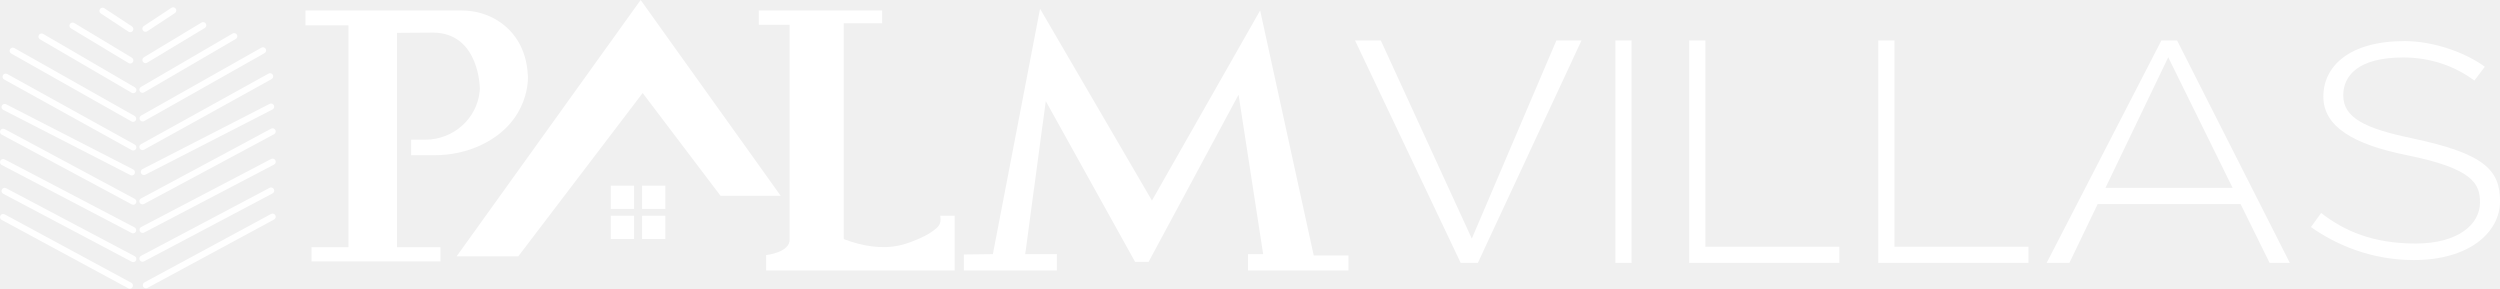
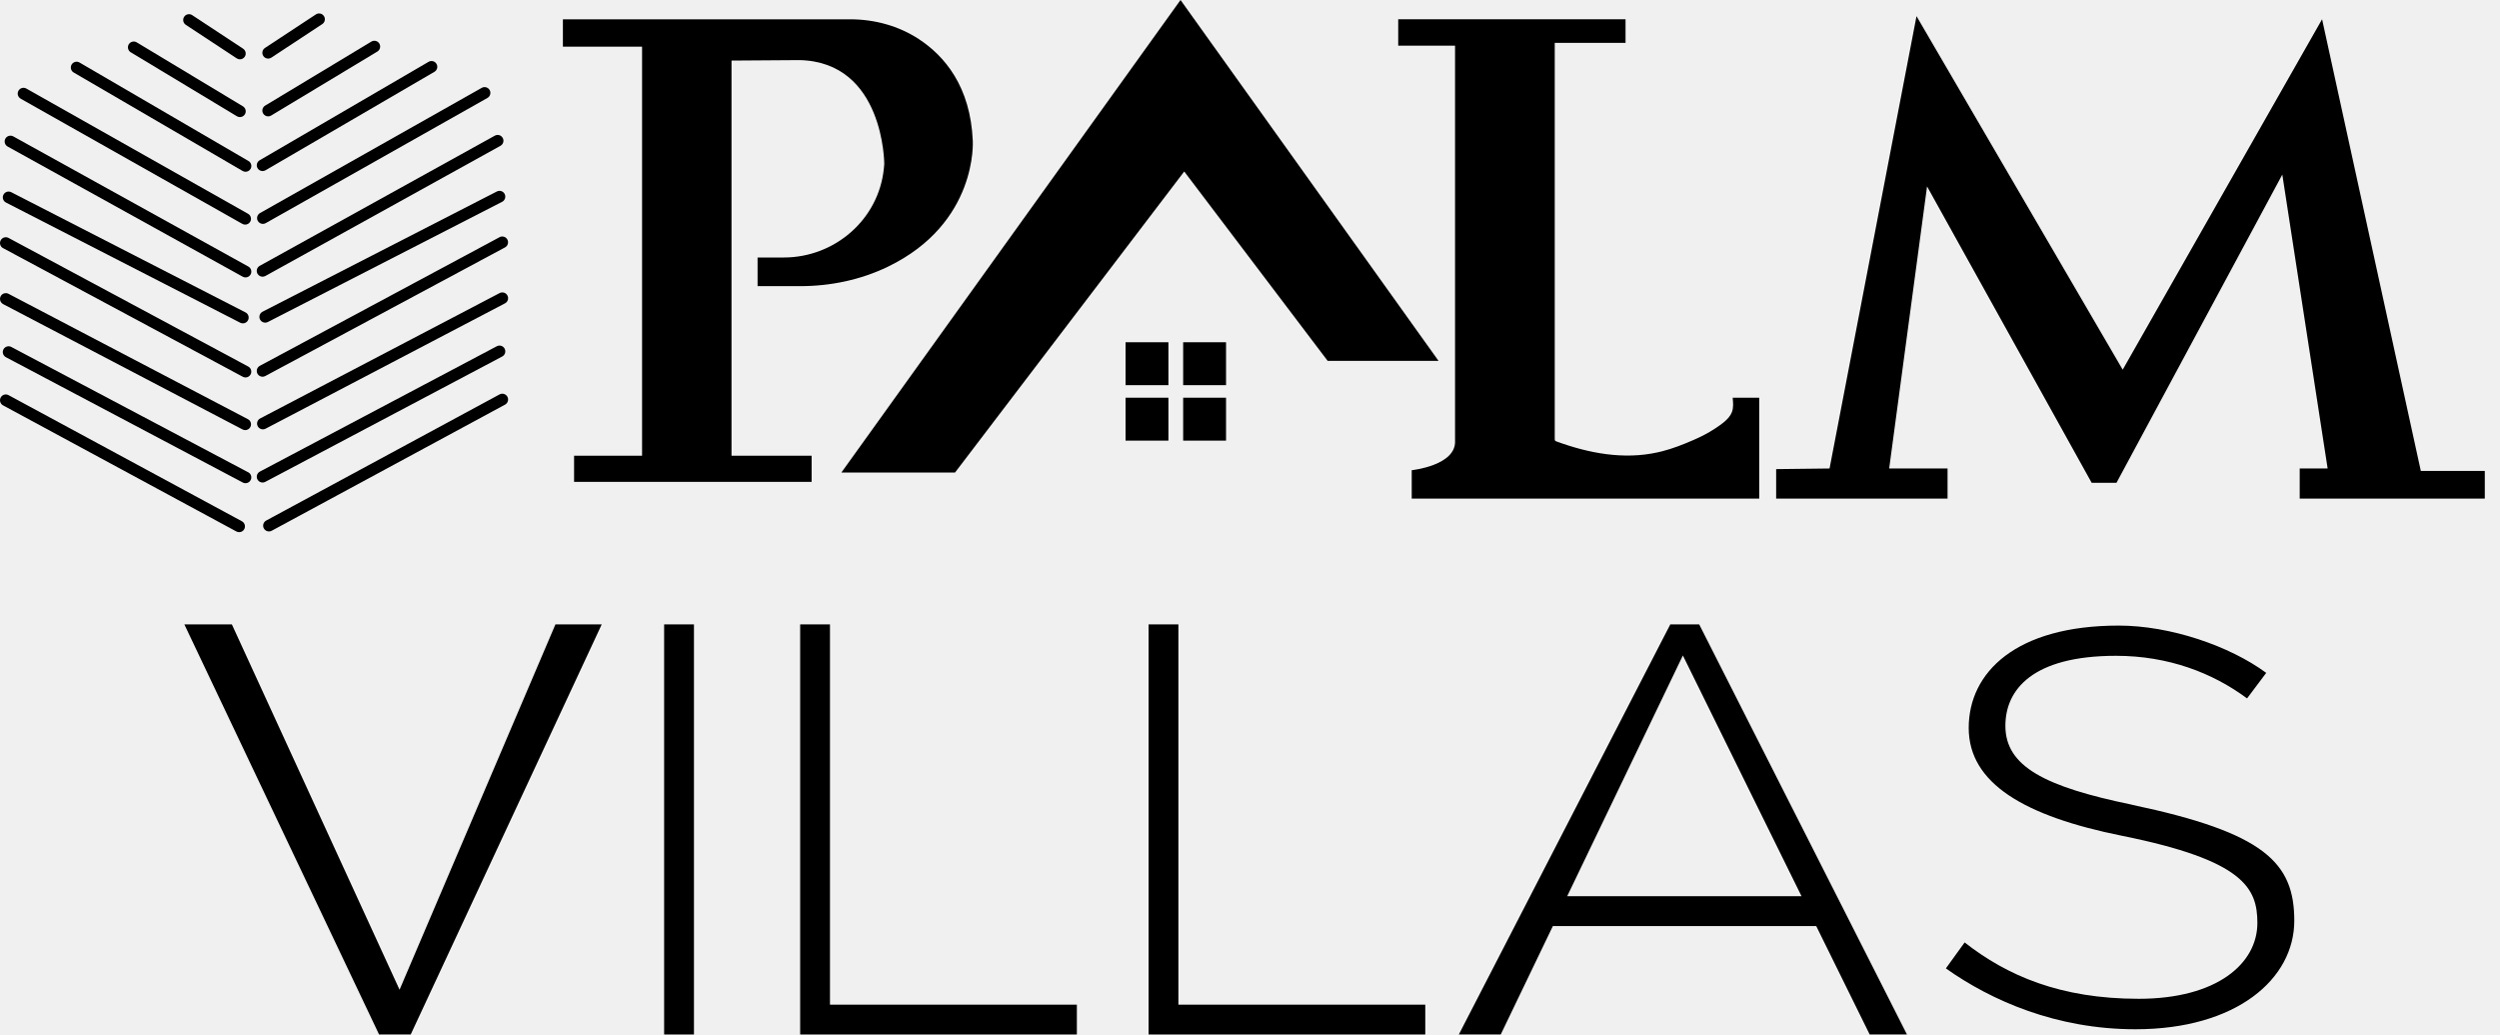
- <svg xmlns="http://www.w3.org/2000/svg" width="4507" height="521" viewBox="0 0 4507 521" fill="none">
-   <g clip-path="url(#clip0_1109_4389)">
-     <path d="M262.348 57.308C263.426 57.308 264.503 56.996 265.467 56.372L315.289 23.564C317.897 21.834 318.635 18.318 316.905 15.71C315.175 13.101 311.659 12.364 309.05 14.093L259.229 46.901C256.62 48.631 255.883 52.147 257.613 54.756C258.69 56.4 260.505 57.308 262.348 57.308Z" fill="white" />
-     <path d="M257.499 111.07C258.577 112.828 260.448 113.821 262.376 113.821C263.369 113.821 264.39 113.565 265.297 112.998L369.193 50.417C371.887 48.8 372.738 45.313 371.121 42.619C369.505 39.925 366.017 39.074 363.324 40.691L259.427 103.272C256.734 104.888 255.883 108.376 257.499 111.07Z" fill="white" />
-     <path d="M256.905 167.301C257.869 167.301 258.862 167.046 259.741 166.535L425.027 70.239C427.721 68.651 428.657 65.191 427.069 62.497C425.481 59.804 422.022 58.868 419.328 60.456L254.041 156.752C251.348 158.34 250.412 161.8 252 164.494C253.049 166.308 254.949 167.301 256.905 167.301Z" fill="white" />
-     <path d="M252.253 216.071C253.302 217.914 255.23 218.963 257.187 218.963C258.123 218.963 259.087 218.736 259.966 218.226L476.888 95.785C479.611 94.254 480.575 90.794 479.043 88.072C477.512 85.35 474.053 84.386 471.331 85.917L254.408 208.358C251.686 209.889 250.722 213.348 252.253 216.071Z" fill="white" />
-     <path d="M251.913 267.679C252.962 269.551 254.891 270.6 256.875 270.6C257.811 270.6 258.747 270.373 259.626 269.891L489.621 142.601C492.371 141.07 493.364 137.639 491.832 134.889C490.301 132.138 486.87 131.146 484.12 132.677L254.125 259.966C251.374 261.498 250.382 264.929 251.913 267.679Z" fill="white" />
-     <path d="M486.105 187.262L256.876 304.826C254.097 306.244 252.991 309.675 254.409 312.454C255.401 314.41 257.414 315.544 259.456 315.544C260.335 315.544 261.214 315.346 262.036 314.921L491.266 197.357C494.044 195.939 495.15 192.508 493.733 189.729C492.315 186.95 488.884 185.844 486.105 187.262Z" fill="white" />
-     <path d="M488.744 231.98L254.212 357.767C251.462 359.241 250.412 362.672 251.887 365.451C252.908 367.351 254.864 368.428 256.878 368.428C257.785 368.428 258.692 368.202 259.543 367.748L494.075 241.961C496.825 240.487 497.874 237.056 496.4 234.277C494.925 231.526 491.494 230.477 488.715 231.951L488.744 231.98Z" fill="white" />
-     <path d="M488.801 286.622L254.553 409.205C251.774 410.651 250.696 414.082 252.171 416.861C253.192 418.789 255.148 419.895 257.19 419.895C258.069 419.895 258.976 419.696 259.827 419.243L494.075 296.66C496.854 295.214 497.931 291.783 496.457 289.004C495.011 286.225 491.58 285.176 488.801 286.622Z" fill="white" />
-     <path d="M491.352 348.636C494.131 347.162 495.18 343.73 493.705 340.98C492.231 338.201 488.8 337.152 486.049 338.626L254.24 461.209C251.461 462.683 250.412 466.115 251.886 468.865C252.907 470.793 254.864 471.899 256.905 471.899C257.813 471.899 258.72 471.701 259.542 471.247L491.352 348.664V348.636Z" fill="white" />
-     <path d="M488.742 385.725L260.421 509.074C257.67 510.577 256.649 514.008 258.124 516.758C259.145 518.658 261.101 519.735 263.115 519.735C264.022 519.735 264.958 519.509 265.808 519.055L494.13 395.707C496.881 394.204 497.901 390.773 496.427 388.022C494.924 385.272 491.493 384.251 488.742 385.725Z" fill="white" />
-     <path d="M181.792 24.273L231.613 57.081C232.577 57.705 233.655 58.017 234.732 58.017C236.575 58.017 238.39 57.109 239.467 55.465C241.197 52.856 240.46 49.34 237.851 47.61L188.03 14.802C185.421 13.073 181.905 13.81 180.175 16.419C178.446 19.027 179.183 22.543 181.792 24.273Z" fill="white" />
-     <path d="M127.913 51.126L231.809 113.707C232.717 114.246 233.737 114.53 234.73 114.53C236.658 114.53 238.529 113.537 239.607 111.779C241.223 109.085 240.344 105.626 237.679 103.981L133.783 41.428C131.117 39.812 127.63 40.691 125.985 43.356C124.369 46.05 125.248 49.51 127.913 51.154V51.126Z" fill="white" />
-     <path d="M243.068 157.433L77.81 61.136C75.117 59.548 71.629 60.484 70.069 63.178C68.51 65.872 69.417 69.36 72.111 70.919L237.397 167.216C238.305 167.726 239.269 167.981 240.233 167.981C242.189 167.981 244.089 166.961 245.138 165.174C246.726 162.48 245.791 158.993 243.097 157.433H243.068Z" fill="white" />
-     <path d="M20.188 96.495L237.111 218.936C237.99 219.446 238.954 219.673 239.89 219.673C241.875 219.673 243.803 218.624 244.824 216.781C246.355 214.058 245.391 210.599 242.669 209.068L25.774 86.599C23.052 85.067 19.593 86.032 18.062 88.754C16.53 91.476 17.494 94.935 20.217 96.466L20.188 96.495Z" fill="white" />
-     <path d="M7.485 143.311L237.48 270.601C238.359 271.083 239.295 271.31 240.231 271.31C242.216 271.31 244.172 270.261 245.193 268.389C246.696 265.639 245.732 262.208 242.981 260.677L12.986 133.387C10.236 131.884 6.805 132.876 5.274 135.599C3.771 138.349 4.735 141.78 7.485 143.311Z" fill="white" />
-     <path d="M5.814 198.066L235.043 315.63C235.865 316.055 236.744 316.254 237.623 316.254C239.693 316.254 241.678 315.119 242.67 313.163C244.088 310.384 243.011 306.953 240.203 305.535L11.003 187.972C8.224 186.554 4.793 187.631 3.375 190.439C1.957 193.217 3.035 196.649 5.842 198.066H5.814Z" fill="white" />
-     <path d="M3.005 242.67L237.537 368.457C238.387 368.91 239.295 369.137 240.202 369.137C242.215 369.137 244.172 368.06 245.193 366.16C246.667 363.409 245.646 359.95 242.867 358.475L8.364 232.689C5.614 231.214 2.154 232.235 0.68 235.014C-0.795 237.764 0.226 241.224 3.005 242.698V242.67Z" fill="white" />
-     <path d="M3.033 297.398L237.281 419.981C238.132 420.406 239.011 420.633 239.918 420.633C241.96 420.633 243.945 419.527 244.937 417.599C246.383 414.82 245.306 411.389 242.555 409.943L8.307 287.332C5.528 285.885 2.097 286.963 0.651 289.713C-0.795 292.492 0.282 295.923 3.033 297.37V297.398Z" fill="white" />
-     <path d="M242.87 461.89L11.06 339.307C8.281 337.833 4.85 338.91 3.404 341.661C1.93 344.44 3.007 347.871 5.758 349.317L237.567 471.9C238.418 472.353 239.325 472.552 240.204 472.552C242.246 472.552 244.202 471.446 245.223 469.518C246.698 466.739 245.62 463.308 242.87 461.862V461.89Z" fill="white" />
-     <path d="M236.687 509.783L8.365 386.435C5.614 384.932 2.155 385.982 0.681 388.732C-0.794 391.483 0.227 394.914 2.977 396.417L231.299 519.765C232.15 520.218 233.085 520.445 233.993 520.445C236.006 520.445 237.963 519.368 238.984 517.468C240.458 514.717 239.437 511.286 236.687 509.783Z" fill="white" />
-     <path d="M1154.96 0L823.199 462.088H934.383L1158.59 167.697L1298.95 352.946H1407.42L1154.96 0Z" fill="white" />
-     <path d="M1143.11 334.713H1101.17V376.651H1143.11V334.713Z" fill="white" />
-     <path d="M1199.48 334.713H1157.54V376.651H1199.48V334.713Z" fill="white" />
-     <path d="M1143.11 388.958H1101.17V430.896H1143.11V388.958Z" fill="white" />
-     <path d="M1199.48 388.958H1157.54V430.896H1199.48V388.958Z" fill="white" />
-     <path d="M715.645 59.236L782.168 58.782C865.109 60.597 865.109 160.41 865.109 160.41C864.996 162.026 864.854 163.614 864.684 165.174C859.495 214.74 816.621 251.829 766.8 251.829H741.166V279.845H782.792C812.481 279.845 841.999 273.72 868.739 260.79C956.897 218.114 951.708 137.669 951.708 137.669C949.44 84.359 923.92 54.642 898.966 38.281C879.089 25.238 855.582 18.886 831.848 18.886H550.699V45.625H628.168V445.699H561.645V471.219H794.05V445.699H715.674V59.236H715.645Z" fill="white" />
-     <path d="M1694.44 402.908C1691.8 409.94 1683.83 415.129 1677.88 419.099C1671.15 423.579 1663.9 427.237 1656.49 430.441C1646.71 434.695 1636.73 438.608 1626.38 441.273C1624.85 441.67 1623.32 442.039 1621.76 442.379C1588.44 449.78 1554.22 443.258 1522.66 431.661C1522.23 431.491 1521.75 431.32 1521.46 430.952C1521.07 430.47 1521.07 429.818 1521.07 429.222C1521.07 422.076 1521.07 414.931 1521.07 407.757V41.937H1590.34V18.827H1367.95V44.659H1423.55V430.895C1424.91 455.281 1381.16 459.846 1381.16 459.846V487.635H1721.12V388.985H1695.14C1695.6 393.607 1696.11 398.484 1694.44 402.936V402.908Z" fill="white" />
-     <path d="M2271.79 18.829L2076.73 361.538L1875 15.795L1789.94 458.147L1737.68 458.771V487.609H1905.37V458.147H1848.26L1885.33 182.301L2046.36 472.126H2070.66L2232.88 170.732L2277.23 458.147H2249.9V487.609H2430.98V460.586H2368.4L2271.79 18.829Z" fill="white" />
-     <path d="M2653.38 430.188L2489.31 72.903H2442.83L2633.33 473.941H2664.29L2851.16 72.903H2805.87L2653.38 430.188Z" fill="white" />
-     <path d="M2941.38 72.903H2912.21V473.941H2941.38V72.903Z" fill="white" />
-     <path d="M3074.46 72.903H3045.28V473.941H3048.32H3074.46H3316V444.791H3074.46V72.903Z" fill="white" />
-     <path d="M3415.33 72.903H3386.18V473.941H3389.21H3415.33H3656.86V444.791H3415.33V72.903Z" fill="white" />
-     <path d="M3896.58 72.903L3689.7 473.941H3730.7L3781.68 367.918H4039.35L4091.64 473.941H4128.11L3924.85 72.903H3896.61H3896.58ZM3795.69 338.74L3908.89 103.272L4024.98 338.74H3795.69Z" fill="white" />
-     <path d="M4348.12 249.192C4262.97 231.612 4224.41 211.819 4224.41 172.093C4224.41 136.846 4250.75 103.613 4332.64 103.613C4384.02 103.613 4427.32 120.4 4460.84 145.268L4479.61 120.315C4443.74 93.915 4385.81 74.066 4335.28 74.066C4234.56 74.066 4188.53 119.918 4188.53 174.134C4188.53 228.351 4243.01 260.393 4338.45 279.618C4457.77 303.607 4470.93 330.801 4470.93 364.913C4470.93 404.441 4431.63 439.035 4354.87 439.035C4278.11 439.035 4226.11 416.407 4184.54 383.94L4166.19 409.318C4210.68 440.85 4274.37 468.837 4351.61 468.837C4450.74 468.837 4507.06 419.441 4507.06 362.729C4507.06 306.018 4478.22 276.669 4348.18 249.278L4348.12 249.192Z" fill="white" />
-   </g>
-   <defs>
-     <clipPath id="clip0_1109_4389">
-       <rect width="4507" height="520.444" fill="white" />
-     </clipPath>
-   </defs>
+ <svg xmlns="http://www.w3.org/2000/svg" width="145" height="60" viewBox="0 0 145 60" fill="none">
+   <path d="M15.559 3.399C15.623 3.399 15.687 3.38 15.744 3.343L18.699 1.397C18.854 1.295 18.897 1.086 18.795 0.932C18.692 0.777 18.484 0.733 18.329 0.836L15.374 2.781C15.219 2.884 15.176 3.093 15.278 3.247C15.342 3.345 15.45 3.399 15.559 3.399Z" fill="black" />
+   <path d="M15.271 6.587C15.335 6.691 15.446 6.75 15.56 6.75C15.619 6.75 15.68 6.735 15.734 6.701L21.895 2.99C22.055 2.894 22.106 2.687 22.01 2.527C21.914 2.368 21.707 2.317 21.547 2.413L15.386 6.125C15.226 6.22 15.175 6.427 15.271 6.587Z" fill="black" />
+   <path d="M15.236 9.922C15.293 9.922 15.352 9.907 15.405 9.877L25.207 4.165C25.367 4.071 25.422 3.866 25.328 3.706C25.234 3.547 25.029 3.491 24.869 3.585L15.066 9.296C14.907 9.391 14.851 9.596 14.945 9.756C15.008 9.863 15.12 9.922 15.236 9.922Z" fill="black" />
+   <path d="M14.96 12.815C15.022 12.924 15.137 12.986 15.253 12.986C15.308 12.986 15.365 12.973 15.418 12.942L28.283 5.681C28.444 5.59 28.501 5.385 28.411 5.223C28.32 5.062 28.115 5.005 27.953 5.095L15.088 12.357C14.927 12.448 14.869 12.653 14.96 12.815Z" fill="black" />
+   <path d="M14.94 15.875C15.002 15.986 15.117 16.049 15.235 16.049C15.29 16.049 15.345 16.035 15.398 16.007L29.038 8.457C29.201 8.367 29.26 8.163 29.169 8C29.078 7.837 28.875 7.778 28.712 7.869L15.071 15.418C14.908 15.509 14.849 15.712 14.94 15.875Z" fill="black" />
+   <path d="M28.83 11.106L15.235 18.079C15.07 18.163 15.004 18.366 15.088 18.531C15.147 18.647 15.267 18.714 15.388 18.714C15.44 18.714 15.492 18.703 15.541 18.677L29.136 11.705C29.301 11.621 29.366 11.417 29.282 11.252C29.198 11.088 28.995 11.022 28.83 11.106Z" fill="black" />
+   <path d="M28.985 13.758L15.076 21.218C14.913 21.306 14.851 21.509 14.938 21.674C14.999 21.787 15.115 21.851 15.234 21.851C15.288 21.851 15.342 21.837 15.392 21.81L29.302 14.35C29.465 14.263 29.527 14.059 29.44 13.894C29.352 13.731 29.149 13.669 28.984 13.756L28.985 13.758Z" fill="black" />
+   <path d="M28.989 16.999L15.097 24.269C14.932 24.355 14.868 24.558 14.955 24.723C15.016 24.837 15.132 24.903 15.253 24.903C15.305 24.903 15.359 24.891 15.409 24.864L29.302 17.594C29.467 17.508 29.531 17.305 29.443 17.14C29.358 16.975 29.154 16.913 28.989 16.999Z" fill="black" />
+   <path d="M29.14 20.677C29.305 20.589 29.367 20.386 29.28 20.223C29.192 20.058 28.989 19.996 28.826 20.083L15.078 27.353C14.913 27.441 14.851 27.644 14.938 27.807C14.999 27.922 15.115 27.987 15.236 27.987C15.29 27.987 15.343 27.975 15.392 27.948L29.14 20.678V20.677Z" fill="black" />
+   <path d="M28.986 22.876L15.445 30.192C15.282 30.281 15.221 30.484 15.309 30.648C15.369 30.76 15.485 30.824 15.605 30.824C15.658 30.824 15.714 30.811 15.764 30.784L29.306 23.468C29.469 23.379 29.529 23.176 29.442 23.012C29.353 22.849 29.149 22.789 28.986 22.876Z" fill="black" />
+   <path d="M10.781 1.44L13.736 3.385C13.793 3.422 13.857 3.441 13.921 3.441C14.03 3.441 14.137 3.387 14.201 3.29C14.304 3.135 14.26 2.926 14.106 2.824L11.151 0.878C10.996 0.775 10.788 0.819 10.685 0.974C10.582 1.129 10.626 1.337 10.781 1.44Z" fill="black" />
+   <path d="M7.586 3.032L13.748 6.744C13.802 6.776 13.862 6.792 13.921 6.792C14.035 6.792 14.146 6.734 14.21 6.629C14.306 6.47 14.254 6.264 14.096 6.167L7.934 2.457C7.776 2.361 7.569 2.413 7.471 2.571C7.376 2.731 7.428 2.936 7.586 3.034V3.032Z" fill="black" />
+   <path d="M14.415 9.337L4.614 3.626C4.454 3.532 4.248 3.587 4.155 3.747C4.063 3.907 4.116 4.114 4.276 4.206L14.079 9.917C14.133 9.948 14.19 9.963 14.247 9.963C14.363 9.963 14.476 9.902 14.538 9.796C14.632 9.637 14.577 9.43 14.417 9.337H14.415Z" fill="black" />
+   <path d="M1.197 5.723L14.062 12.985C14.114 13.015 14.172 13.028 14.227 13.028C14.345 13.028 14.459 12.966 14.52 12.857C14.611 12.695 14.553 12.49 14.392 12.399L1.528 5.136C1.367 5.045 1.162 5.103 1.071 5.264C0.98 5.425 1.037 5.631 1.199 5.721L1.197 5.723Z" fill="black" />
+   <path d="M0.444 8.5L14.084 16.049C14.136 16.077 14.192 16.091 14.247 16.091C14.365 16.091 14.481 16.029 14.541 15.918C14.631 15.755 14.573 15.551 14.41 15.46L0.77 7.911C0.607 7.822 0.403 7.881 0.312 8.042C0.223 8.205 0.28 8.409 0.444 8.5Z" fill="black" />
+   <path d="M0.345 11.747L13.94 18.719C13.989 18.744 14.041 18.756 14.093 18.756C14.216 18.756 14.333 18.689 14.392 18.573C14.476 18.408 14.412 18.204 14.246 18.12L0.652 11.148C0.488 11.064 0.284 11.128 0.2 11.294C0.116 11.459 0.18 11.663 0.346 11.747H0.345Z" fill="black" />
+   <path d="M0.178 14.392L14.087 21.852C14.138 21.879 14.192 21.893 14.245 21.893C14.365 21.893 14.481 21.829 14.541 21.716C14.629 21.553 14.568 21.348 14.404 21.26L0.496 13.8C0.333 13.713 0.127 13.773 0.04 13.938C-0.047 14.101 0.013 14.306 0.178 14.394V14.392Z" fill="black" />
+   <path d="M0.18 17.638L14.073 24.908C14.123 24.933 14.175 24.947 14.229 24.947C14.35 24.947 14.468 24.881 14.527 24.767C14.613 24.602 14.549 24.398 14.385 24.313L0.493 17.041C0.328 16.955 0.124 17.019 0.039 17.182C-0.047 17.347 0.017 17.55 0.18 17.636V17.638Z" fill="black" />
+   <path d="M14.403 27.394L0.655 20.123C0.491 20.036 0.287 20.1 0.201 20.263C0.114 20.428 0.178 20.631 0.341 20.717L14.089 27.987C14.139 28.014 14.193 28.026 14.245 28.026C14.367 28.026 14.483 27.96 14.543 27.846C14.631 27.681 14.567 27.478 14.403 27.392V27.394Z" fill="black" />
+   <path d="M14.037 30.234L0.496 22.919C0.333 22.83 0.127 22.892 0.04 23.055C-0.047 23.218 0.013 23.422 0.176 23.511L13.717 30.826C13.768 30.853 13.823 30.866 13.877 30.866C13.997 30.866 14.113 30.803 14.173 30.69C14.261 30.527 14.2 30.323 14.037 30.234Z" fill="black" />
+   <path d="M68.498 0L48.821 27.405H55.415L68.713 9.946L77.037 20.932H83.47L68.498 0Z" fill="black" />
+   <path d="M67.795 19.851H65.308V22.339H67.795V19.851Z" fill="black" />
+   <path d="M71.139 19.851H68.651V22.339H71.139V19.851Z" fill="black" />
+   <path d="M67.795 23.068H65.308V25.556H67.795V23.068Z" fill="black" />
+   <path d="M71.139 23.068H68.651V25.556H71.139V23.068Z" fill="black" />
+   <path d="M42.443 3.513L46.389 3.486C51.308 3.594 51.308 9.513 51.308 9.513C51.301 9.609 51.292 9.704 51.282 9.796C50.975 12.736 48.432 14.935 45.477 14.935H43.957V16.597H46.426C48.186 16.597 49.937 16.234 51.523 15.467C56.751 12.936 56.444 8.165 56.444 8.165C56.309 5.003 54.795 3.241 53.316 2.27C52.137 1.497 50.742 1.12 49.335 1.12H32.661V2.706H37.255V26.433H33.31V27.947H47.093V26.433H42.445V3.513H42.443Z" fill="black" />
+   <path d="M100.493 23.895C100.336 24.312 99.864 24.62 99.511 24.856C99.112 25.121 98.682 25.338 98.243 25.528C97.662 25.781 97.07 26.013 96.457 26.171C96.366 26.194 96.275 26.216 96.183 26.236C94.207 26.675 92.177 26.288 90.305 25.601C90.28 25.591 90.251 25.581 90.234 25.559C90.211 25.53 90.211 25.491 90.211 25.456C90.211 25.032 90.211 24.608 90.211 24.183V2.487H94.319V1.116H81.129V2.649H84.427V25.555C84.508 27.002 81.913 27.272 81.913 27.272V28.92H102.075V23.07H100.535C100.562 23.344 100.592 23.633 100.493 23.897V23.895Z" fill="black" />
+   <path d="M134.735 1.117L123.166 21.442L111.202 0.937L106.157 27.172L103.058 27.209V28.919H113.003V27.172H109.616L111.814 10.812L121.365 28.001H122.806L132.427 10.126L135.057 27.172H133.436V28.919H144.176V27.316H140.464L134.735 1.117Z" fill="black" />
+   <path d="M23.184 57.405L13.454 36.215H10.697L21.995 60H23.831L34.914 36.215H32.228L23.184 57.405Z" fill="black" />
+   <path d="M40.266 36.215H38.535V60H40.266V36.215Z" fill="black" />
+   <path d="M48.158 36.215H46.428V60H46.608H48.158H62.483V58.271H48.158V36.215Z" fill="black" />
+   <path d="M68.374 36.215H66.645V60H66.825H68.374H82.699V58.271H68.374V36.215Z" fill="black" />
+   <path d="M96.916 36.215L84.647 60H87.078L90.102 53.712H105.384L108.485 60H110.648L98.593 36.215H96.918H96.916ZM90.933 51.981L97.646 38.017L104.531 51.981H90.933Z" fill="black" />
+   <path d="M123.696 46.671C118.646 45.628 116.359 44.454 116.359 42.098C116.359 40.008 117.921 38.037 122.778 38.037C125.825 38.037 128.393 39.032 130.381 40.507L131.494 39.027C129.367 37.462 125.931 36.284 122.934 36.284C116.961 36.284 114.231 39.004 114.231 42.219C114.231 45.435 117.462 47.335 123.123 48.475C130.199 49.898 130.98 51.511 130.98 53.534C130.98 55.878 128.649 57.93 124.096 57.93C119.544 57.93 116.46 56.588 113.994 54.662L112.906 56.167C115.545 58.038 119.322 59.697 123.903 59.697C129.782 59.697 133.122 56.768 133.122 53.404C133.122 50.041 131.412 48.3 123.7 46.676L123.696 46.671Z" fill="black" />
</svg>
